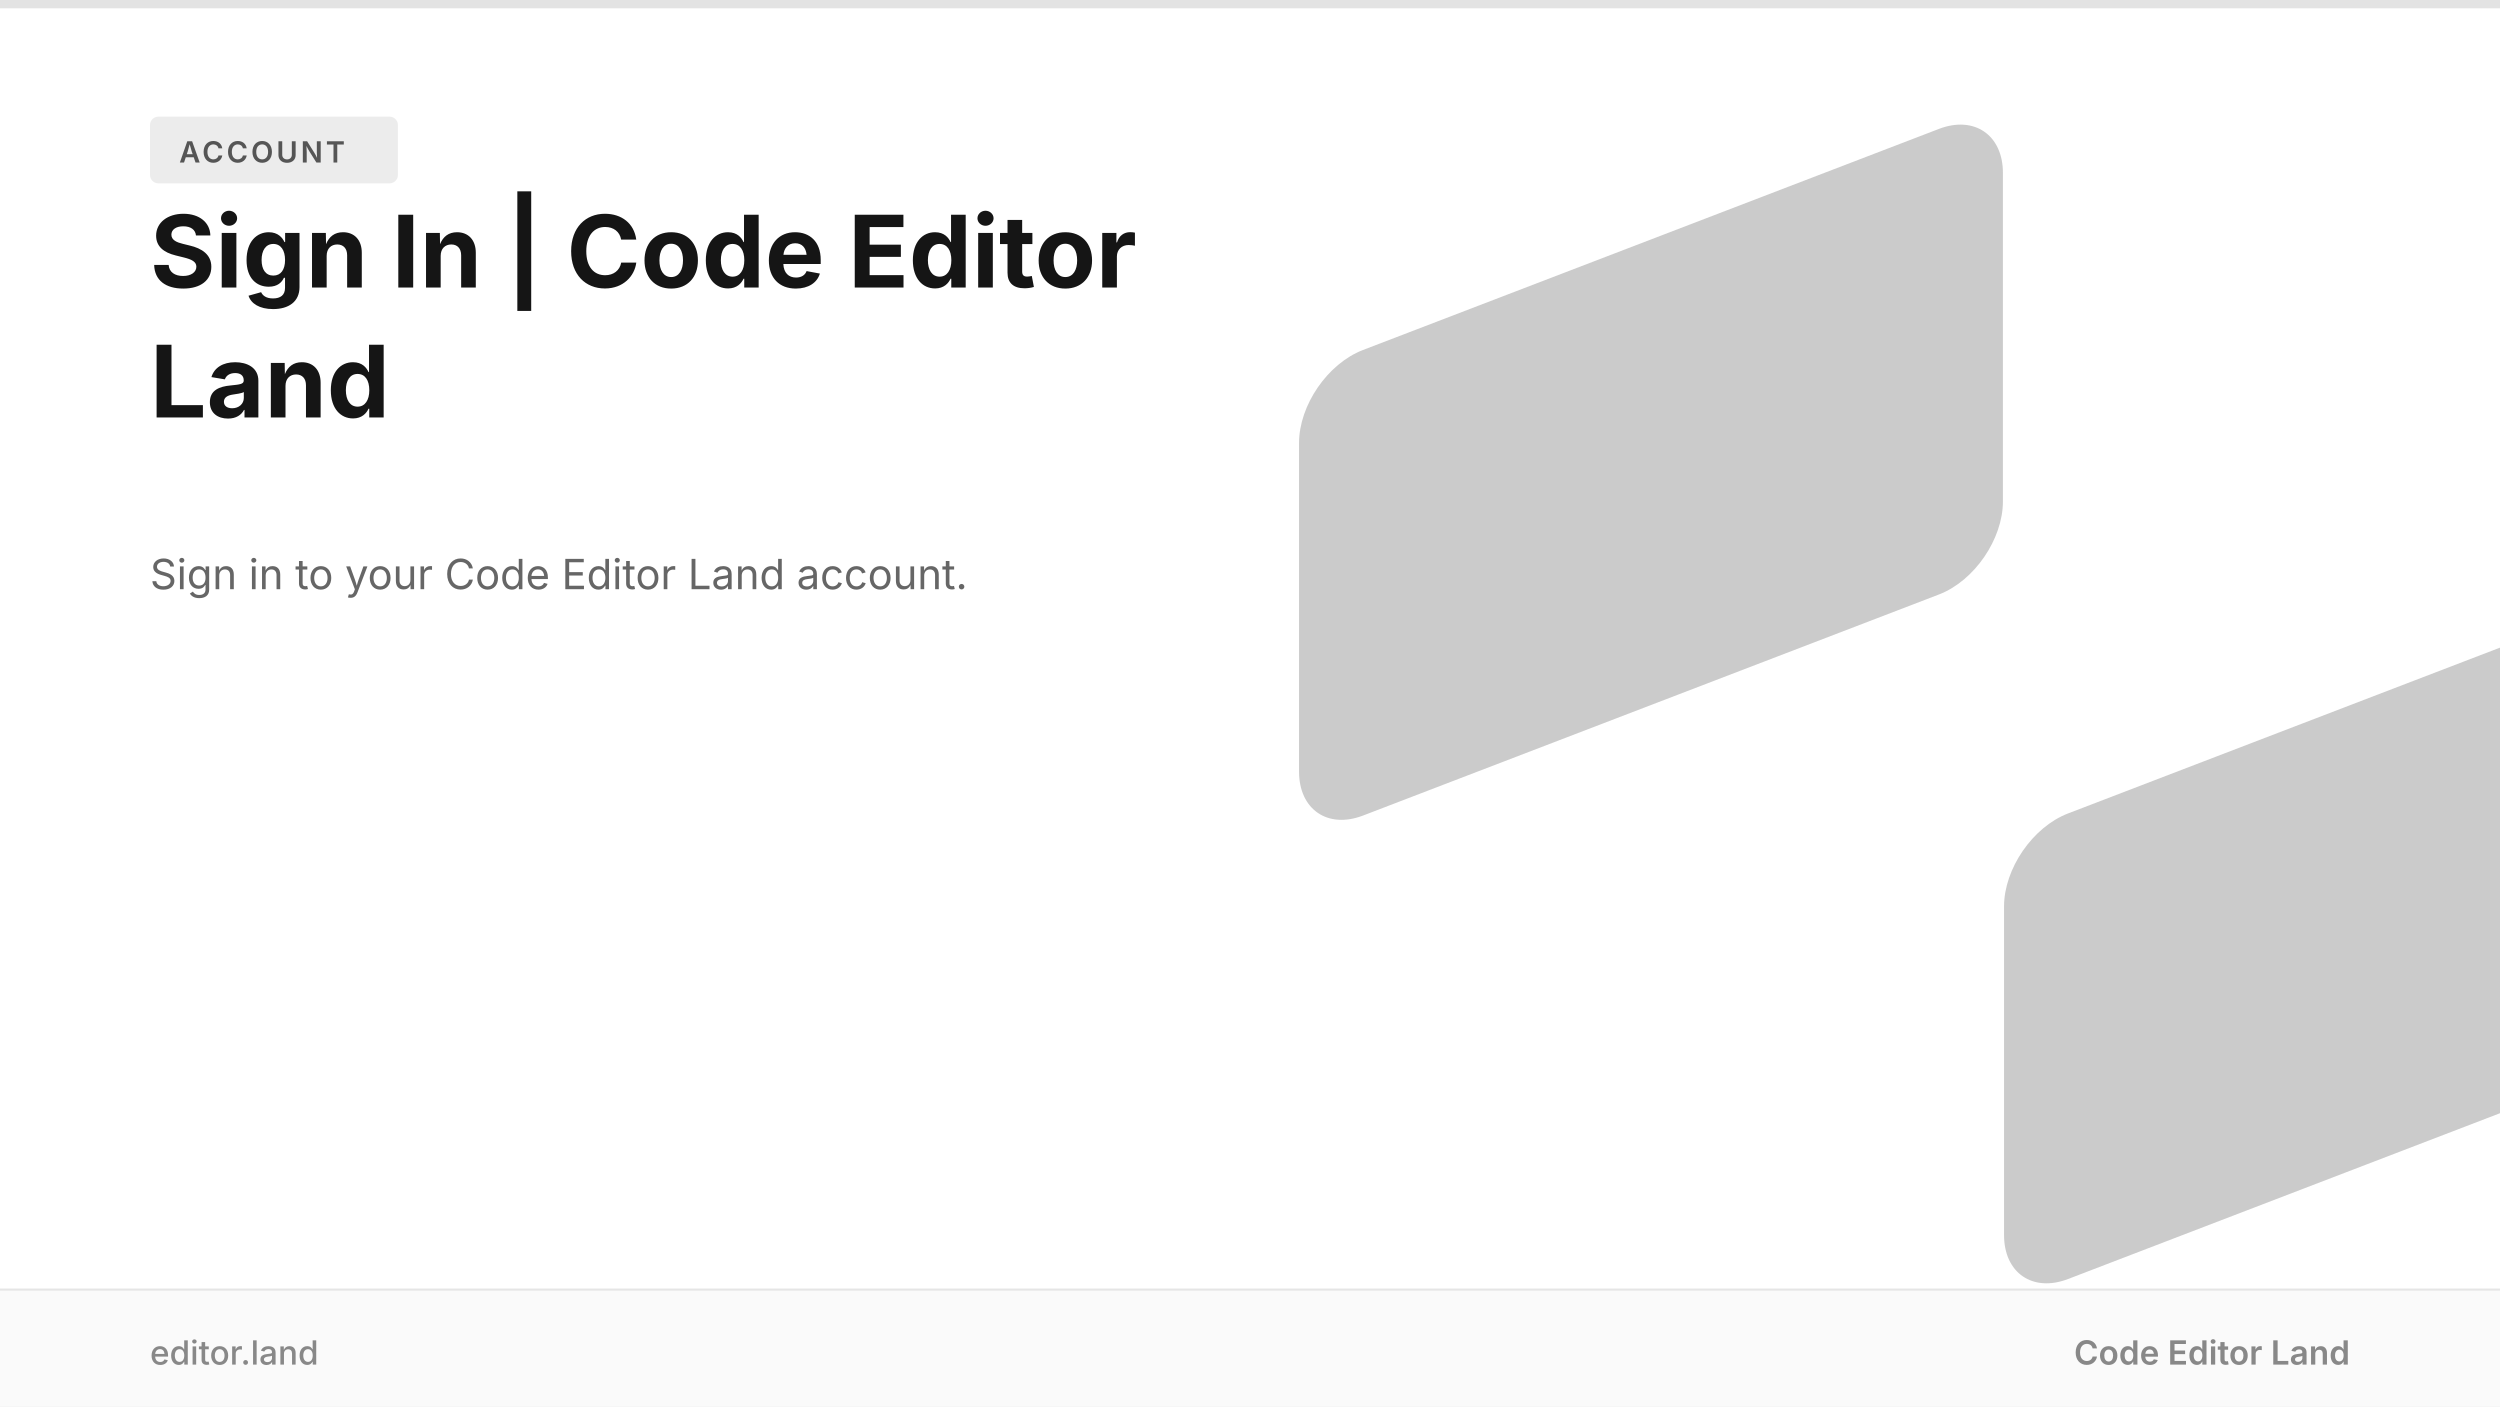
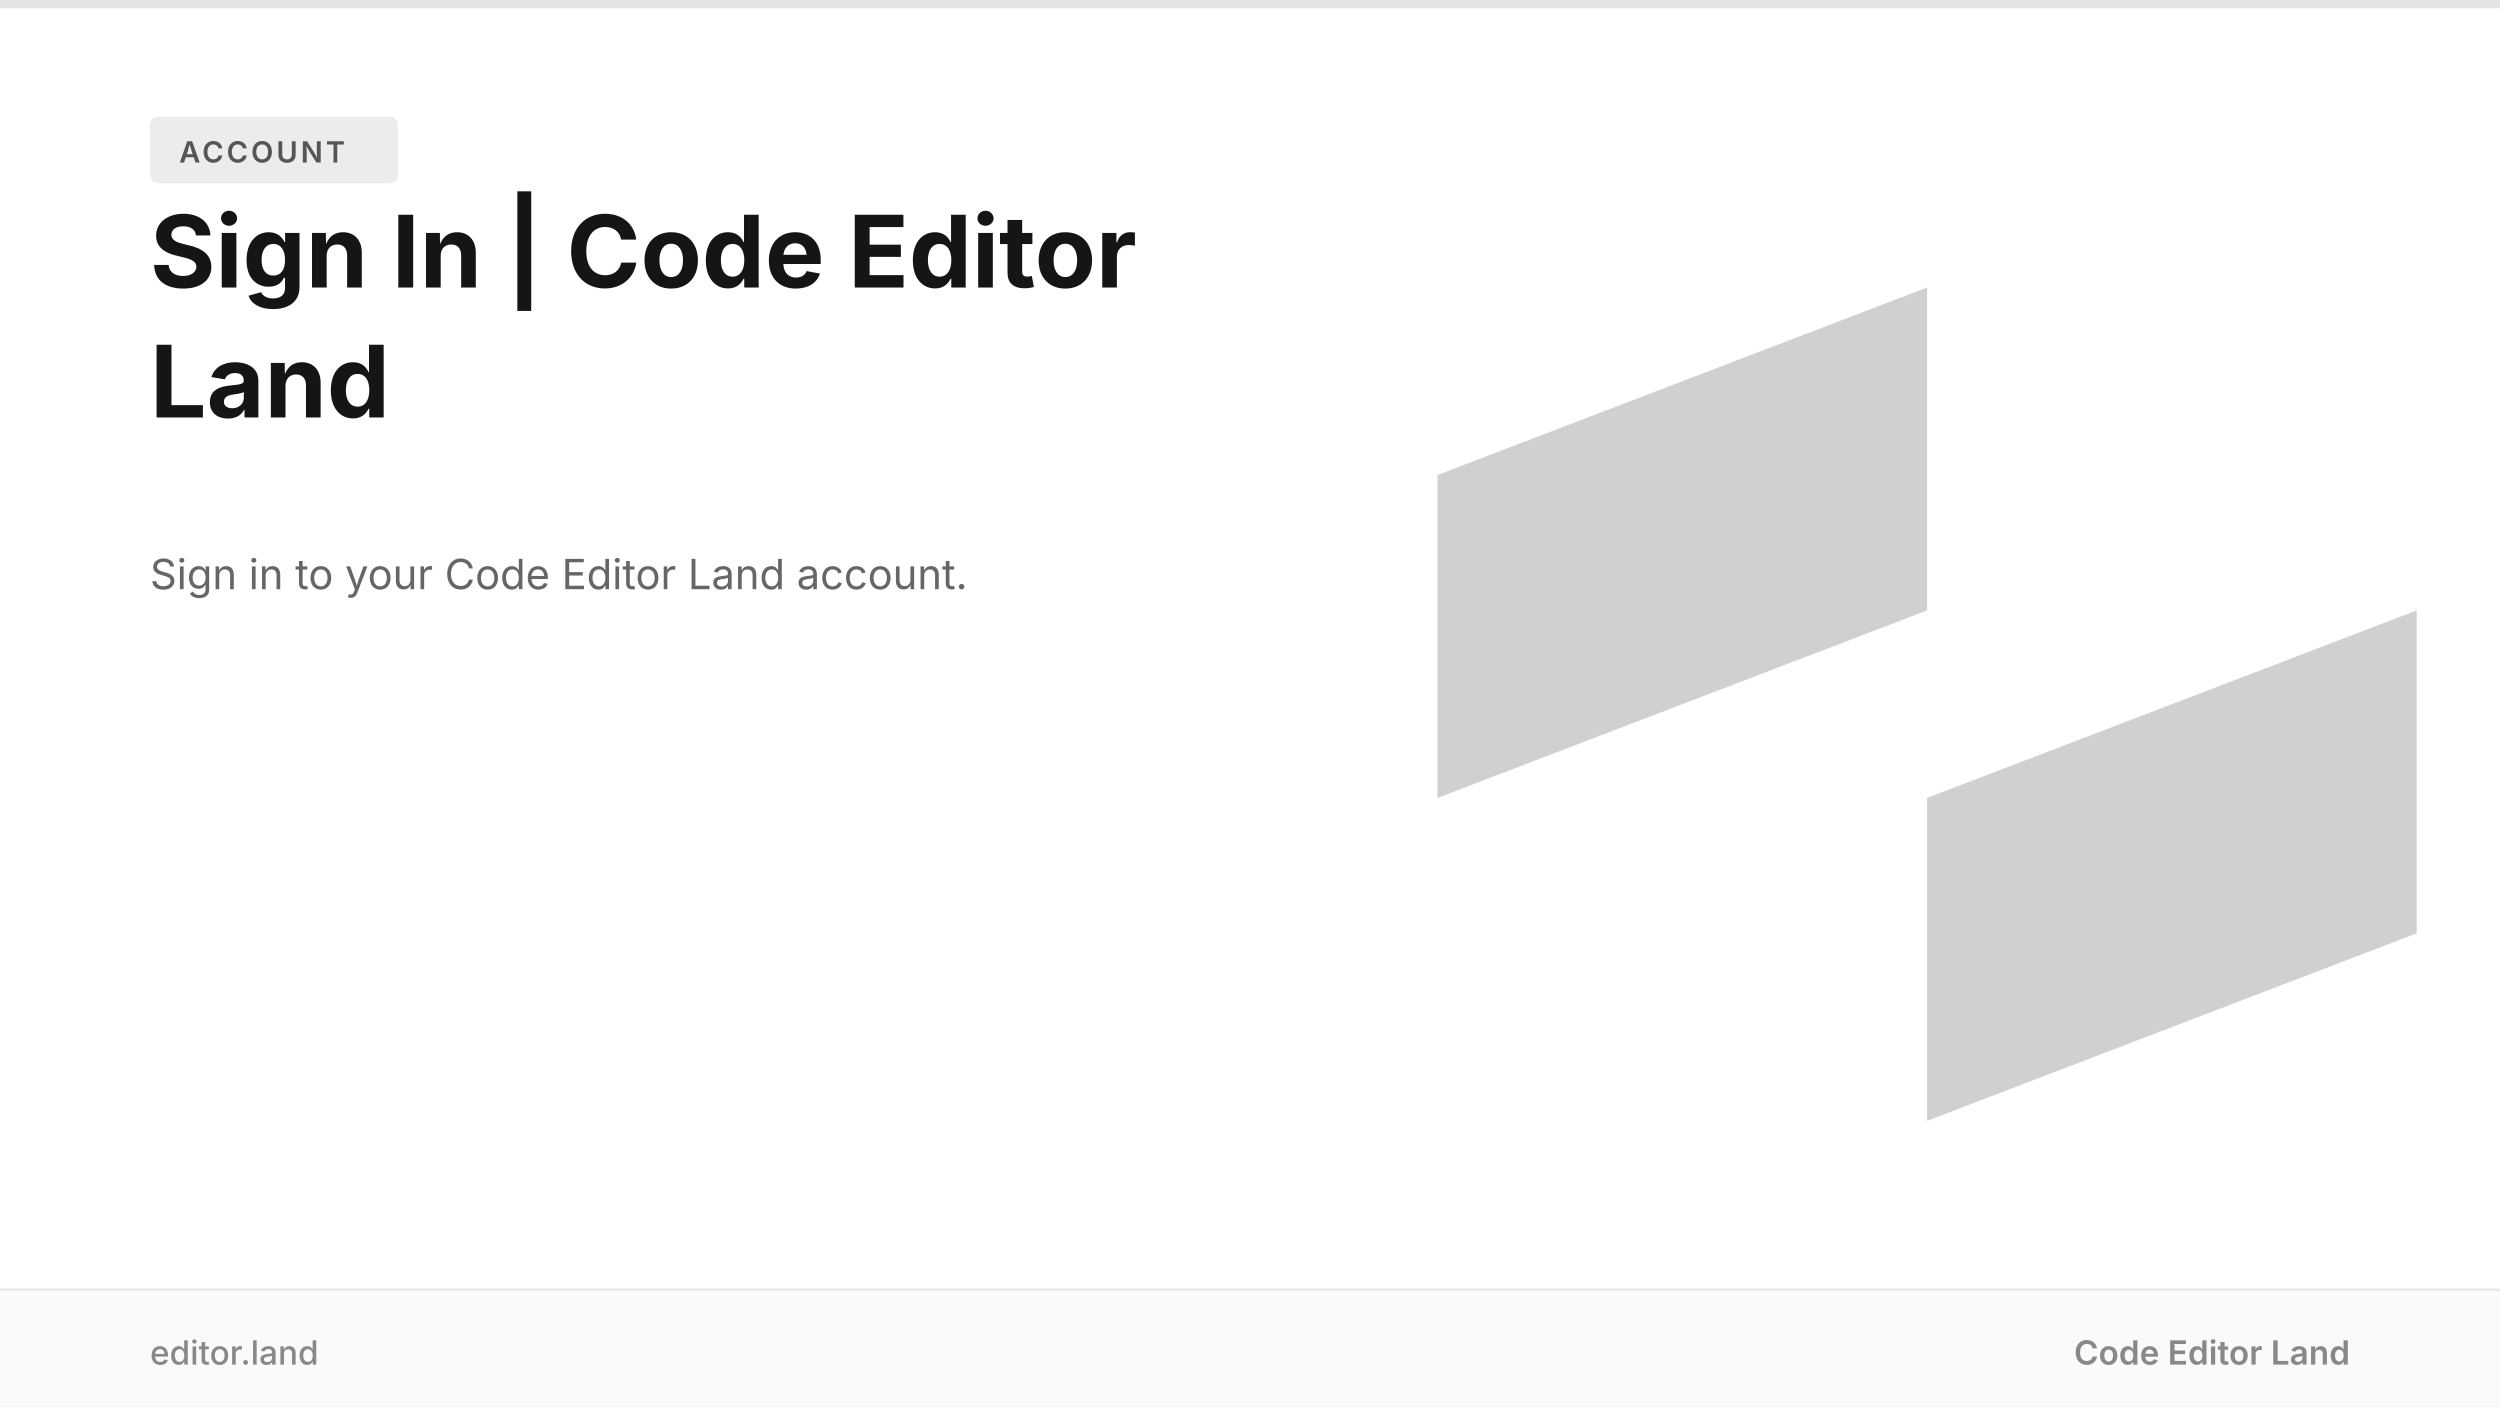
<svg xmlns="http://www.w3.org/2000/svg" width="1200" height="675" viewBox="0 0 1200 675">
  <path fill="#fff" d="M0 0h1200v675H0z" />
  <path fill="#151515" fill-opacity=".12" d="M0 0h1200v4H0z" />
-   <g fill="#151515" fill-opacity=".22" transform="matrix(.36 0 0 .36 623 50)">
-     <rect width="1005.28" height="620.771" rx="91.389" transform="matrix(-.93358 .35837 0 1 940 .24)" />
-     <rect width="1005.28" height="620.771" rx="91.389" transform="matrix(-.93358 .35837 0 1 1880 618.204)" />
-   </g>
+   <path fill="#151515" fill-opacity=".2" d="m925 138-235 90v155l235-90zm235 155-235 90v155l235-90z" />
  <rect width="119" height="32" x="72" y="56" fill="#151515" fill-opacity=".08" rx="4" />
  <text x="86" y="78" fill="#555" font-family="system-ui, -apple-system, 'Segoe UI', sans-serif" font-size="14" font-weight="600" letter-spacing=".1em">ACCOUNT</text>
  <text x="72" y="138" fill="#151515" font-family="system-ui, -apple-system, 'Segoe UI', sans-serif" font-size="48" font-weight="700">Sign In | Code Editor</text>
  <text x="72" y="200.4" fill="#151515" font-family="system-ui, -apple-system, 'Segoe UI', sans-serif" font-size="48" font-weight="700">Land</text>
  <text x="72" y="282.8" fill="#666" font-family="system-ui, -apple-system, 'Segoe UI', sans-serif" font-size="20" font-weight="400">Sign in to your Code Editor Land account.</text>
  <path fill="#fafafa" d="M0 619h1200v56H0z" />
  <path stroke="#e5e5e5" d="M0 619h1200" />
  <text x="72" y="655" fill="#888" font-family="system-ui, -apple-system, 'Segoe UI', sans-serif" font-size="16" font-weight="500">editor.land</text>
  <text x="1128" y="655" fill="#888" font-family="system-ui, -apple-system, 'Segoe UI', sans-serif" font-size="16" font-weight="600" text-anchor="end">Code Editor Land</text>
</svg>
